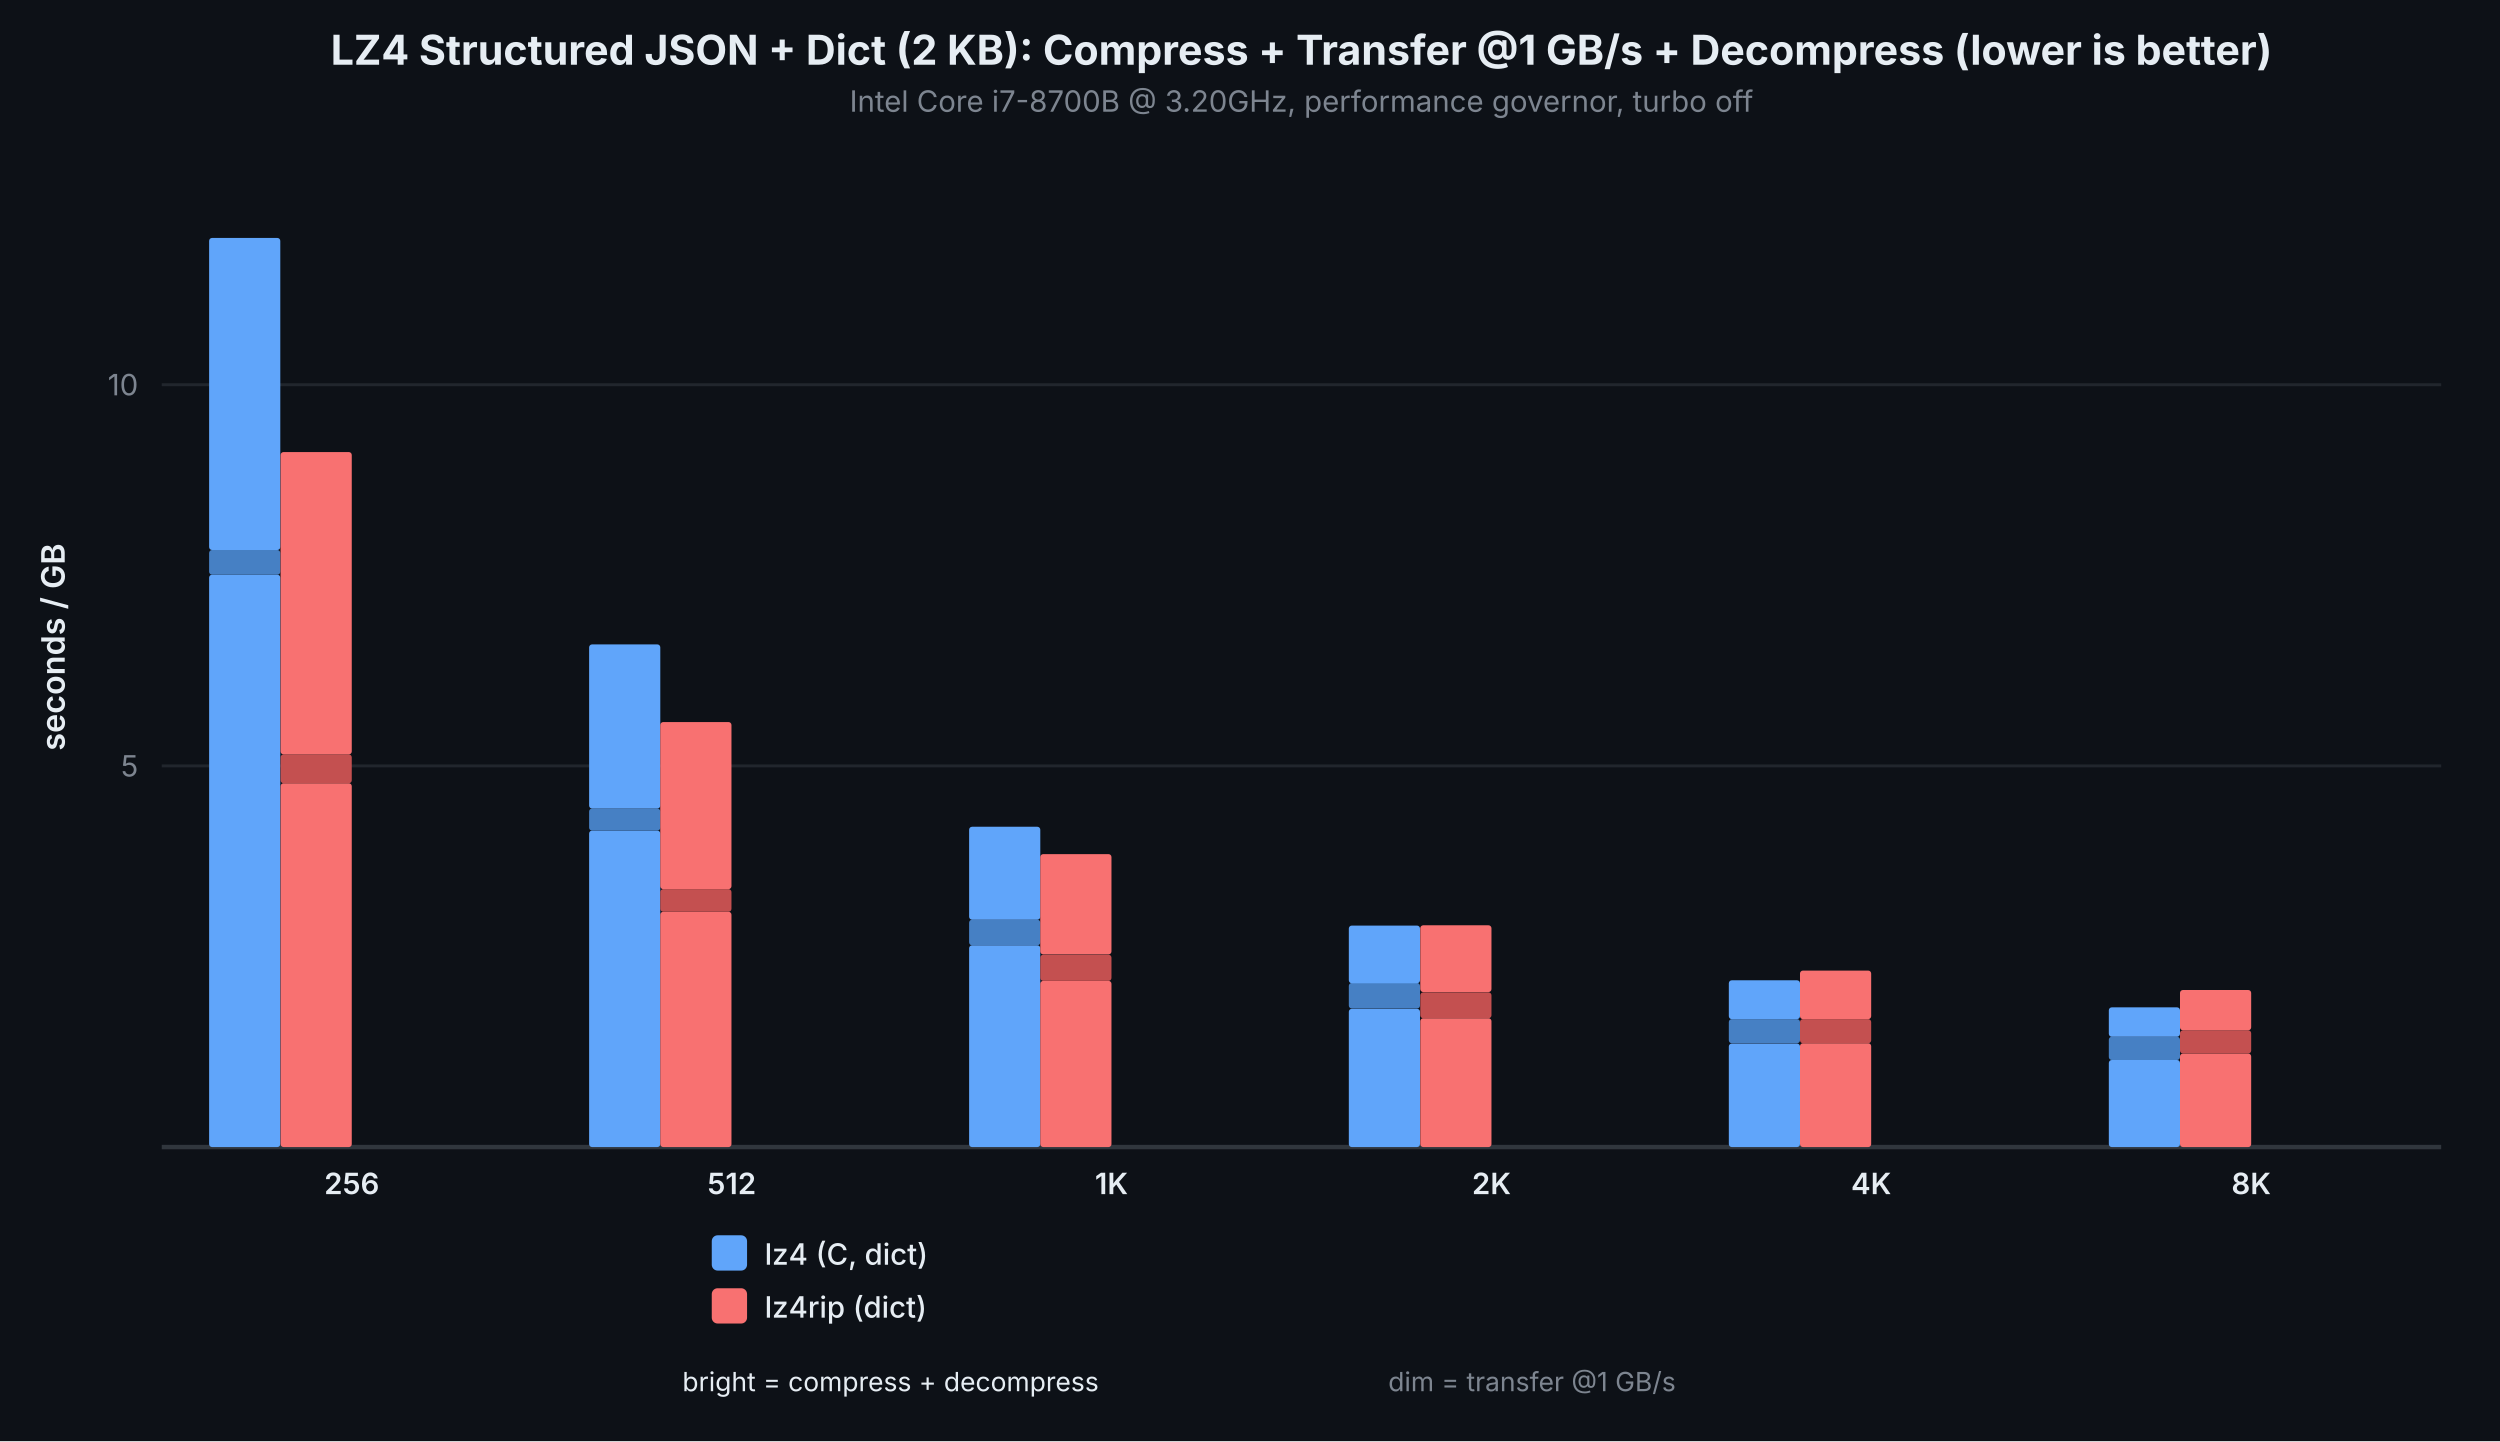
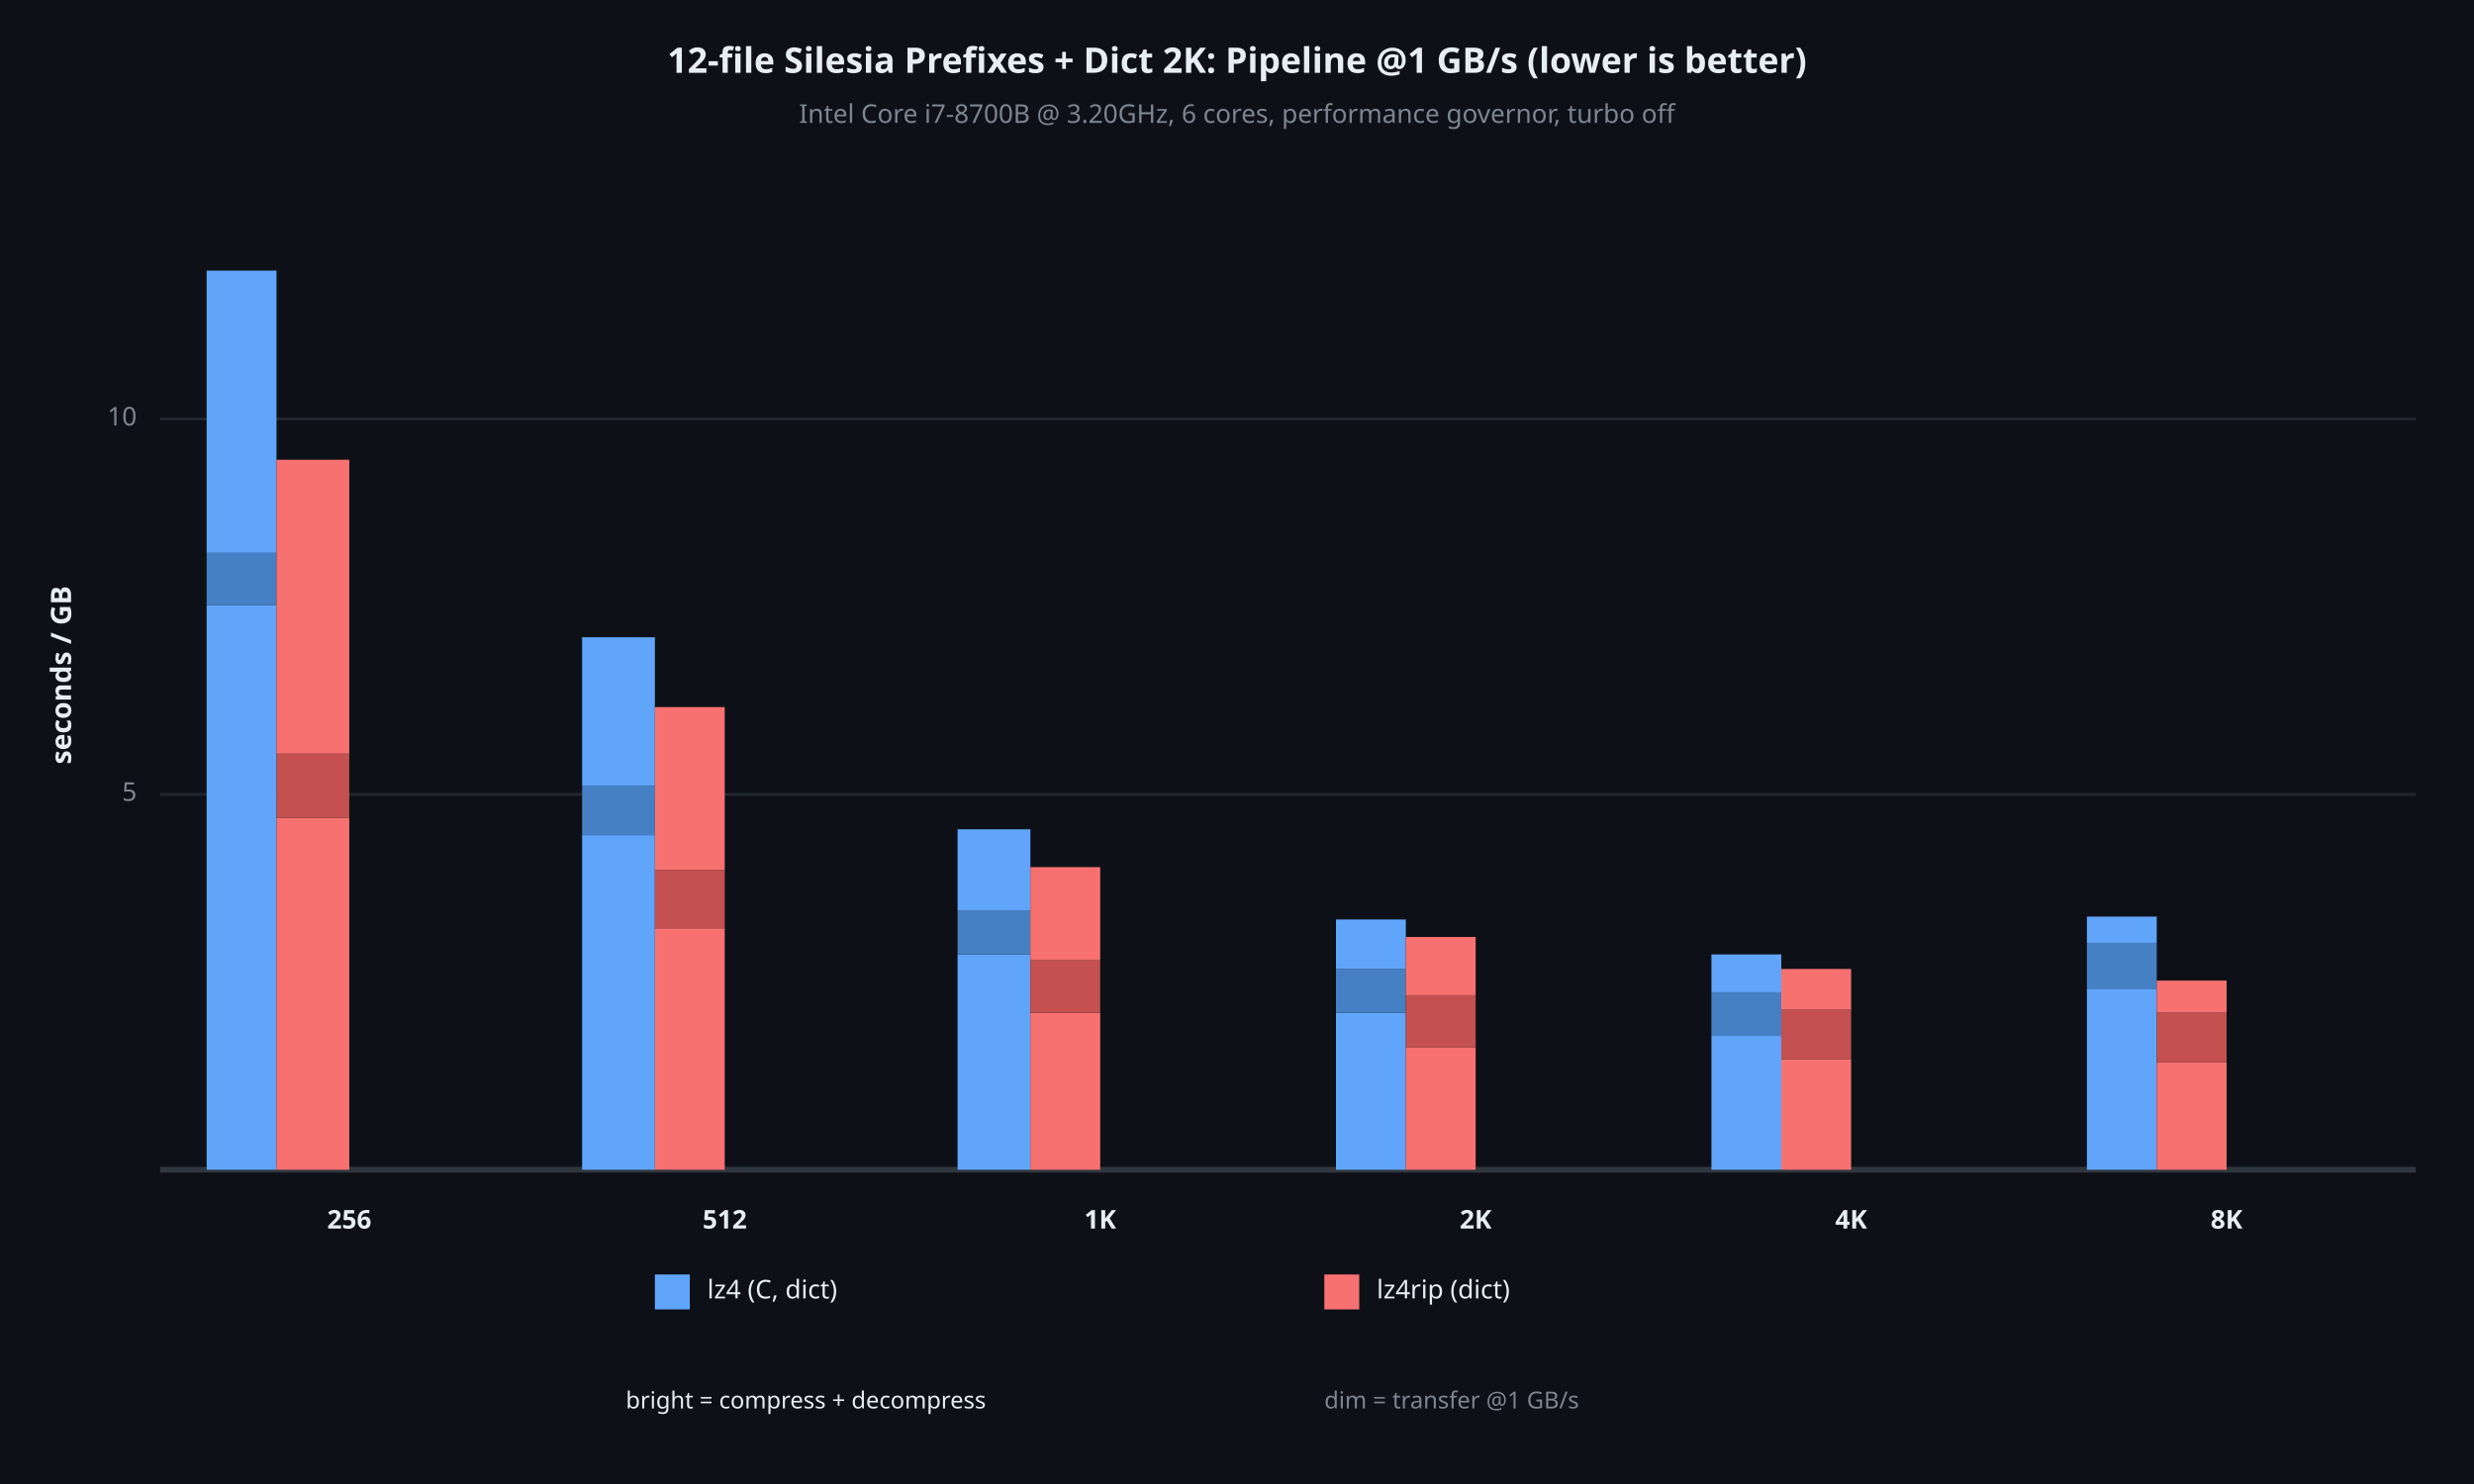
- <svg xmlns="http://www.w3.org/2000/svg" viewBox="0 0 850 490" font-family="system-ui, -apple-system, sans-serif">
-   <rect width="850" height="490" fill="#0d1117" />
-   <text x="442.5" y="22" text-anchor="middle" fill="#e6edf3" font-size="14" font-weight="700">LZ4 Structured JSON + Dict (2 KB): Compress + Transfer @1 GB/s + Decompress (lower is better)</text>
-   <text x="442.5" y="38" text-anchor="middle" fill="#7d8590" font-size="10">Intel Core i7-8700B @ 3.20GHz, performance governor, turbo off</text>
-   <line x1="55" y1="260.4" x2="830" y2="260.4" stroke="#21262d" stroke-width="1" />
-   <text x="47" y="260.4" text-anchor="end" dominant-baseline="middle" fill="#7d8590" font-size="10">5</text>
-   <line x1="55" y1="130.8" x2="830" y2="130.8" stroke="#21262d" stroke-width="1" />
-   <text x="47" y="130.8" text-anchor="end" dominant-baseline="middle" fill="#7d8590" font-size="10">10</text>
-   <line x1="55" y1="390" x2="830" y2="390" stroke="#30363d" stroke-width="1.5" />
-   <text x="22" y="220.0" text-anchor="middle" fill="#e6edf3" font-size="11" font-weight="600" transform="rotate(-90,22,220.0)">seconds / GB</text>
-   <rect x="71.1" y="195.4" width="24.2" height="194.6" fill="#60a5fa" rx="1" />
-   <rect x="71.1" y="187.0" width="24.2" height="8.4" fill="#4680c4" rx="1" />
-   <rect x="71.1" y="80.9" width="24.2" height="106.1" fill="#60a5fa" rx="1" />
-   <rect x="95.4" y="266.3" width="24.2" height="123.7" fill="#f87171" rx="1" />
-   <rect x="95.4" y="256.5" width="24.2" height="9.8" fill="#c45050" rx="1" />
-   <rect x="95.4" y="153.7" width="24.2" height="102.8" fill="#f87171" rx="1" />
-   <text x="119.6" y="406" text-anchor="middle" fill="#e6edf3" font-size="10" font-weight="600">256</text>
-   <rect x="200.3" y="282.4" width="24.2" height="107.6" fill="#60a5fa" rx="1" />
-   <rect x="200.3" y="274.9" width="24.2" height="7.5" fill="#4680c4" rx="1" />
-   <rect x="200.3" y="219.1" width="24.2" height="55.8" fill="#60a5fa" rx="1" />
-   <rect x="224.5" y="310.0" width="24.2" height="80.0" fill="#f87171" rx="1" />
-   <rect x="224.5" y="302.3" width="24.2" height="7.7" fill="#c45050" rx="1" />
-   <rect x="224.5" y="245.5" width="24.2" height="56.8" fill="#f87171" rx="1" />
-   <text x="248.8" y="406" text-anchor="middle" fill="#e6edf3" font-size="10" font-weight="600">512</text>
-   <rect x="329.5" y="321.4" width="24.2" height="68.6" fill="#60a5fa" rx="1" />
-   <rect x="329.5" y="312.7" width="24.2" height="8.7" fill="#4680c4" rx="1" />
-   <rect x="329.5" y="281.1" width="24.2" height="31.6" fill="#60a5fa" rx="1" />
-   <rect x="353.7" y="333.5" width="24.2" height="56.5" fill="#f87171" rx="1" />
-   <rect x="353.7" y="324.6" width="24.2" height="8.9" fill="#c45050" rx="1" />
-   <rect x="353.7" y="290.4" width="24.2" height="34.1" fill="#f87171" rx="1" />
-   <text x="377.9" y="406" text-anchor="middle" fill="#e6edf3" font-size="10" font-weight="600">1K</text>
-   <rect x="458.6" y="343.0" width="24.2" height="47.0" fill="#60a5fa" rx="1" />
-   <rect x="458.6" y="334.2" width="24.2" height="8.7" fill="#4680c4" rx="1" />
-   <rect x="458.6" y="314.7" width="24.2" height="19.6" fill="#60a5fa" rx="1" />
-   <rect x="482.9" y="346.2" width="24.2" height="43.8" fill="#f87171" rx="1" />
-   <rect x="482.9" y="337.4" width="24.2" height="8.8" fill="#c45050" rx="1" />
-   <rect x="482.9" y="314.6" width="24.2" height="22.7" fill="#f87171" rx="1" />
-   <text x="507.1" y="406" text-anchor="middle" fill="#e6edf3" font-size="10" font-weight="600">2K</text>
-   <rect x="587.8" y="354.8" width="24.2" height="35.2" fill="#60a5fa" rx="1" />
-   <rect x="587.8" y="346.5" width="24.2" height="8.2" fill="#4680c4" rx="1" />
-   <rect x="587.8" y="333.3" width="24.2" height="13.2" fill="#60a5fa" rx="1" />
-   <rect x="612.0" y="354.7" width="24.2" height="35.3" fill="#f87171" rx="1" />
-   <rect x="612.0" y="346.5" width="24.2" height="8.2" fill="#c45050" rx="1" />
-   <rect x="612.0" y="330.0" width="24.2" height="16.5" fill="#f87171" rx="1" />
-   <text x="636.2" y="406" text-anchor="middle" fill="#e6edf3" font-size="10" font-weight="600">4K</text>
-   <rect x="717.0" y="360.4" width="24.2" height="29.6" fill="#60a5fa" rx="1" />
-   <rect x="717.0" y="352.5" width="24.2" height="7.9" fill="#4680c4" rx="1" />
-   <rect x="717.0" y="342.5" width="24.2" height="10.0" fill="#60a5fa" rx="1" />
-   <rect x="741.2" y="358.2" width="24.2" height="31.8" fill="#f87171" rx="1" />
-   <rect x="741.2" y="350.3" width="24.2" height="7.9" fill="#c45050" rx="1" />
-   <rect x="741.2" y="336.6" width="24.2" height="13.7" fill="#f87171" rx="1" />
-   <text x="765.4" y="406" text-anchor="middle" fill="#e6edf3" font-size="10" font-weight="600">8K</text>
-   <rect x="242" y="420" width="12" height="12" fill="#60a5fa" rx="2" />
-   <text x="260" y="430" fill="#e6edf3" font-size="10" font-weight="500">lz4 (C, dict)</text>
-   <rect x="242" y="438" width="12" height="12" fill="#f87171" rx="2" />
-   <text x="260" y="448" fill="#e6edf3" font-size="10" font-weight="500">lz4rip (dict)</text>
-   <text x="232" y="473" fill="#e6edf3" font-size="9">bright = compress + decompress</text>
-   <text x="472" y="473" fill="#7d8590" font-size="9">dim = transfer @1 GB/s</text>
+ <svg xmlns="http://www.w3.org/2000/svg" viewBox="0 0 850 510" font-family="system-ui, -apple-system, sans-serif">
+   <rect x="0" y="0" width="850" height="510" opacity="1" fill="#0D1117" stroke="none" />
+   <text x="425" y="22" dy="0.5ex" text-anchor="middle" font-family="sans-serif" font-size="12.097" opacity="1" fill="#E6EDF3" font-weight="bold">
+ 12-file Silesia Prefixes + Dict 2K: Pipeline @1 GB/s (lower is better)
+ </text>
+   <text x="425" y="40" dy="0.5ex" text-anchor="middle" font-family="sans-serif" font-size="8.871" opacity="1" fill="#7D8590">
+ Intel Core i7-8700B @ 3.20GHz, 6 cores, performance governor, turbo off
+ </text>
+   <text x="22" y="232" dy="0.5ex" text-anchor="middle" font-family="sans-serif" font-size="9.677" opacity="1" fill="#E6EDF3" font-weight="bold" transform="rotate(270, 22, 232)">
+ seconds / GB
+ </text>
+   <polyline fill="none" opacity="1" stroke="#21262D" stroke-width="1" points="55,273 830,273 " />
+   <text x="47" y="273" dy="0.5ex" text-anchor="end" font-family="sans-serif" font-size="8.871" opacity="1" fill="#7D8590">
+ 5
+ </text>
+   <polyline fill="none" opacity="1" stroke="#21262D" stroke-width="1" points="55,144 830,144 " />
+   <text x="47" y="144" dy="0.5ex" text-anchor="end" font-family="sans-serif" font-size="8.871" opacity="1" fill="#7D8590">
+ 10
+ </text>
+   <polyline fill="none" opacity="1" stroke="#30363D" stroke-width="2" points="55,402 830,402 " />
+   <rect x="71" y="208" width="24" height="194" opacity="1" fill="#60A5FA" stroke="none" />
+   <rect x="71" y="190" width="24" height="18" opacity="1" fill="#4680C4" stroke="none" />
+   <rect x="71" y="93" width="24" height="97" opacity="1" fill="#60A5FA" stroke="none" />
+   <rect x="95" y="281" width="25" height="121" opacity="1" fill="#F87171" stroke="none" />
+   <rect x="95" y="259" width="25" height="22" opacity="1" fill="#C45050" stroke="none" />
+   <rect x="95" y="158" width="25" height="101" opacity="1" fill="#F87171" stroke="none" />
+   <text x="120" y="420" dy="0.5ex" text-anchor="middle" font-family="sans-serif" font-size="8.871" opacity="1" fill="#E6EDF3" font-weight="bold">
+ 256
+ </text>
+   <rect x="200" y="287" width="25" height="115" opacity="1" fill="#60A5FA" stroke="none" />
+   <rect x="200" y="270" width="25" height="17" opacity="1" fill="#4680C4" stroke="none" />
+   <rect x="200" y="219" width="25" height="51" opacity="1" fill="#60A5FA" stroke="none" />
+   <rect x="225" y="319" width="24" height="83" opacity="1" fill="#F87171" stroke="none" />
+   <rect x="225" y="299" width="24" height="20" opacity="1" fill="#C45050" stroke="none" />
+   <rect x="225" y="243" width="24" height="56" opacity="1" fill="#F87171" stroke="none" />
+   <text x="249" y="420" dy="0.5ex" text-anchor="middle" font-family="sans-serif" font-size="8.871" opacity="1" fill="#E6EDF3" font-weight="bold">
+ 512
+ </text>
+   <rect x="329" y="328" width="25" height="74" opacity="1" fill="#60A5FA" stroke="none" />
+   <rect x="329" y="313" width="25" height="15" opacity="1" fill="#4680C4" stroke="none" />
+   <rect x="329" y="285" width="25" height="28" opacity="1" fill="#60A5FA" stroke="none" />
+   <rect x="354" y="348" width="24" height="54" opacity="1" fill="#F87171" stroke="none" />
+   <rect x="354" y="330" width="24" height="18" opacity="1" fill="#C45050" stroke="none" />
+   <rect x="354" y="298" width="24" height="32" opacity="1" fill="#F87171" stroke="none" />
+   <text x="378" y="420" dy="0.5ex" text-anchor="middle" font-family="sans-serif" font-size="8.871" opacity="1" fill="#E6EDF3" font-weight="bold">
+ 1K
+ </text>
+   <rect x="459" y="348" width="24" height="54" opacity="1" fill="#60A5FA" stroke="none" />
+   <rect x="459" y="333" width="24" height="15" opacity="1" fill="#4680C4" stroke="none" />
+   <rect x="459" y="316" width="24" height="17" opacity="1" fill="#60A5FA" stroke="none" />
+   <rect x="483" y="360" width="24" height="42" opacity="1" fill="#F87171" stroke="none" />
+   <rect x="483" y="342" width="24" height="18" opacity="1" fill="#C45050" stroke="none" />
+   <rect x="483" y="322" width="24" height="20" opacity="1" fill="#F87171" stroke="none" />
+   <text x="507" y="420" dy="0.5ex" text-anchor="middle" font-family="sans-serif" font-size="8.871" opacity="1" fill="#E6EDF3" font-weight="bold">
+ 2K
+ </text>
+   <rect x="588" y="356" width="24" height="46" opacity="1" fill="#60A5FA" stroke="none" />
+   <rect x="588" y="341" width="24" height="15" opacity="1" fill="#4680C4" stroke="none" />
+   <rect x="588" y="328" width="24" height="13" opacity="1" fill="#60A5FA" stroke="none" />
+   <rect x="612" y="364" width="24" height="38" opacity="1" fill="#F87171" stroke="none" />
+   <rect x="612" y="347" width="24" height="17" opacity="1" fill="#C45050" stroke="none" />
+   <rect x="612" y="333" width="24" height="14" opacity="1" fill="#F87171" stroke="none" />
+   <text x="636" y="420" dy="0.5ex" text-anchor="middle" font-family="sans-serif" font-size="8.871" opacity="1" fill="#E6EDF3" font-weight="bold">
+ 4K
+ </text>
+   <rect x="717" y="340" width="24" height="62" opacity="1" fill="#60A5FA" stroke="none" />
+   <rect x="717" y="324" width="24" height="16" opacity="1" fill="#4680C4" stroke="none" />
+   <rect x="717" y="315" width="24" height="9" opacity="1" fill="#60A5FA" stroke="none" />
+   <rect x="741" y="365" width="24" height="37" opacity="1" fill="#F87171" stroke="none" />
+   <rect x="741" y="348" width="24" height="17" opacity="1" fill="#C45050" stroke="none" />
+   <rect x="741" y="337" width="24" height="11" opacity="1" fill="#F87171" stroke="none" />
+   <text x="765" y="420" dy="0.5ex" text-anchor="middle" font-family="sans-serif" font-size="8.871" opacity="1" fill="#E6EDF3" font-weight="bold">
+ 8K
+ </text>
+   <rect x="225" y="438" width="12" height="12" opacity="1" fill="#60A5FA" stroke="none" />
+   <text x="243" y="444" dy="0.5ex" text-anchor="start" font-family="sans-serif" font-size="8.871" opacity="1" fill="#E6EDF3">
+ lz4 (C, dict)
+ </text>
+   <rect x="455" y="438" width="12" height="12" opacity="1" fill="#F87171" stroke="none" />
+   <text x="473" y="444" dy="0.5ex" text-anchor="start" font-family="sans-serif" font-size="8.871" opacity="1" fill="#E6EDF3">
+ lz4rip (dict)
+ </text>
+   <text x="215" y="482" dy="0.5ex" text-anchor="start" font-family="sans-serif" font-size="8.065" opacity="1" fill="#E6EDF3">
+ bright = compress + decompress
+ </text>
+   <text x="455" y="482" dy="0.5ex" text-anchor="start" font-family="sans-serif" font-size="8.065" opacity="1" fill="#7D8590">
+ dim = transfer @1 GB/s
+ </text>
</svg>
